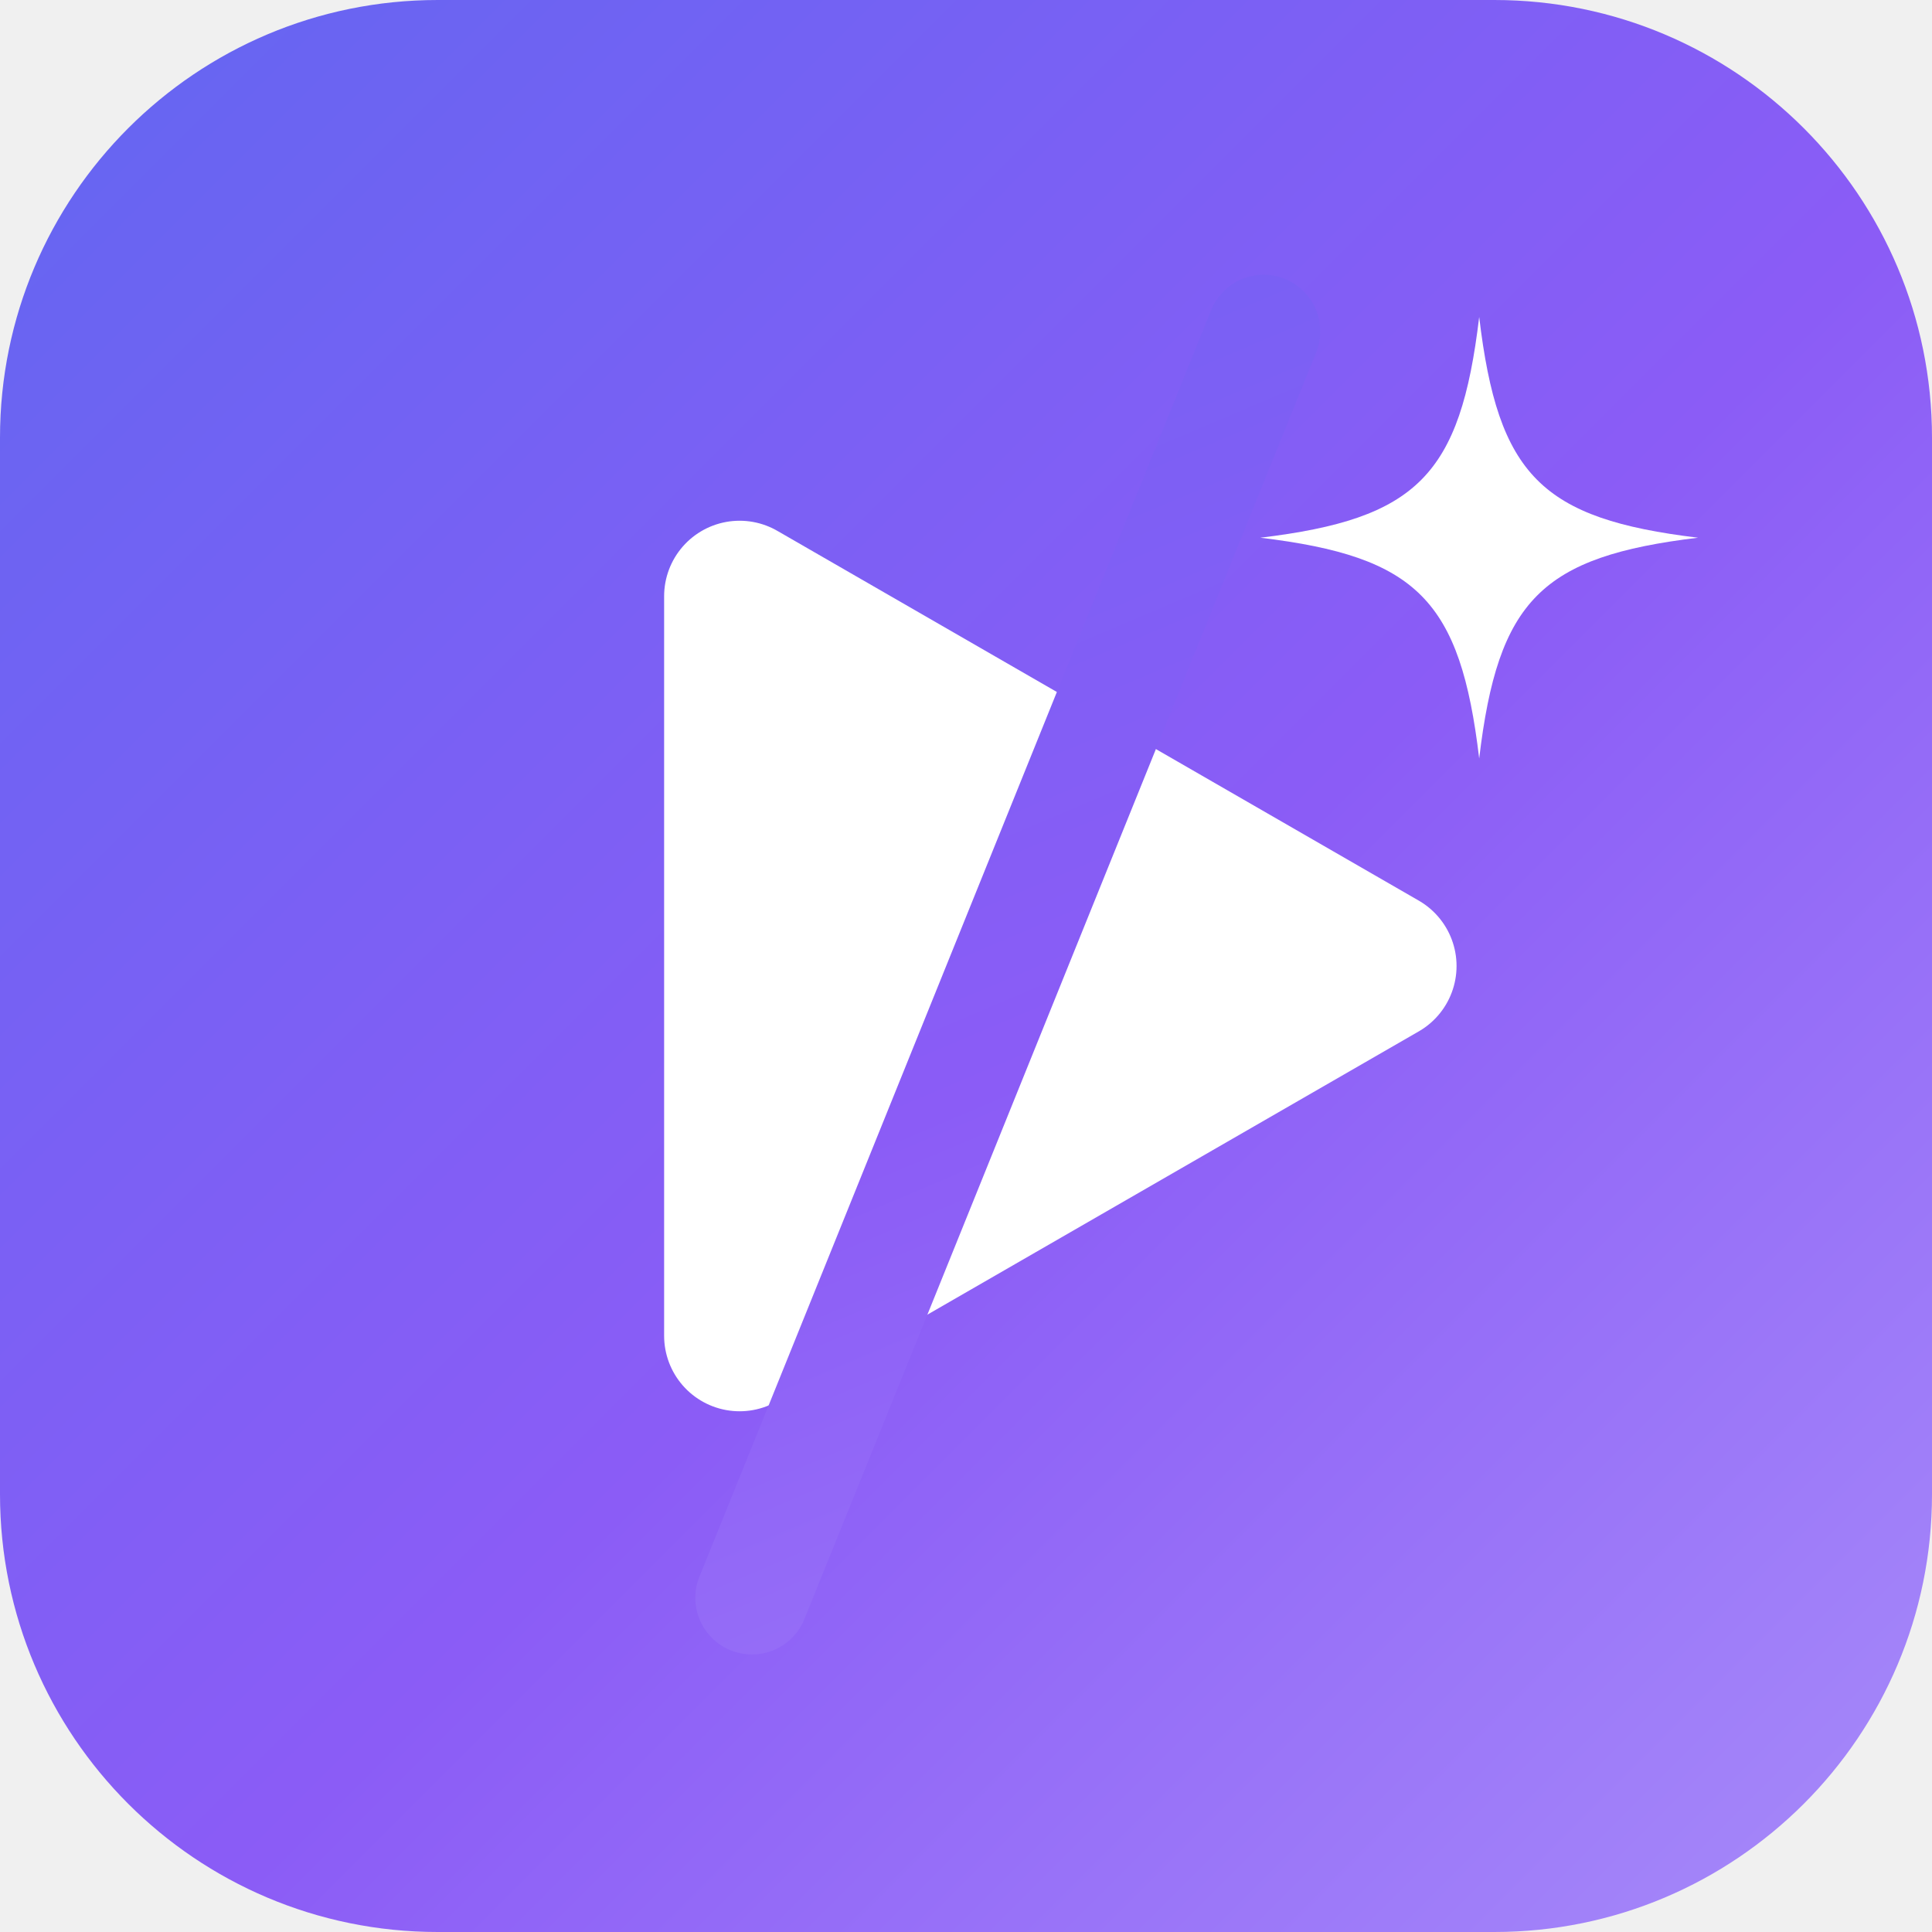
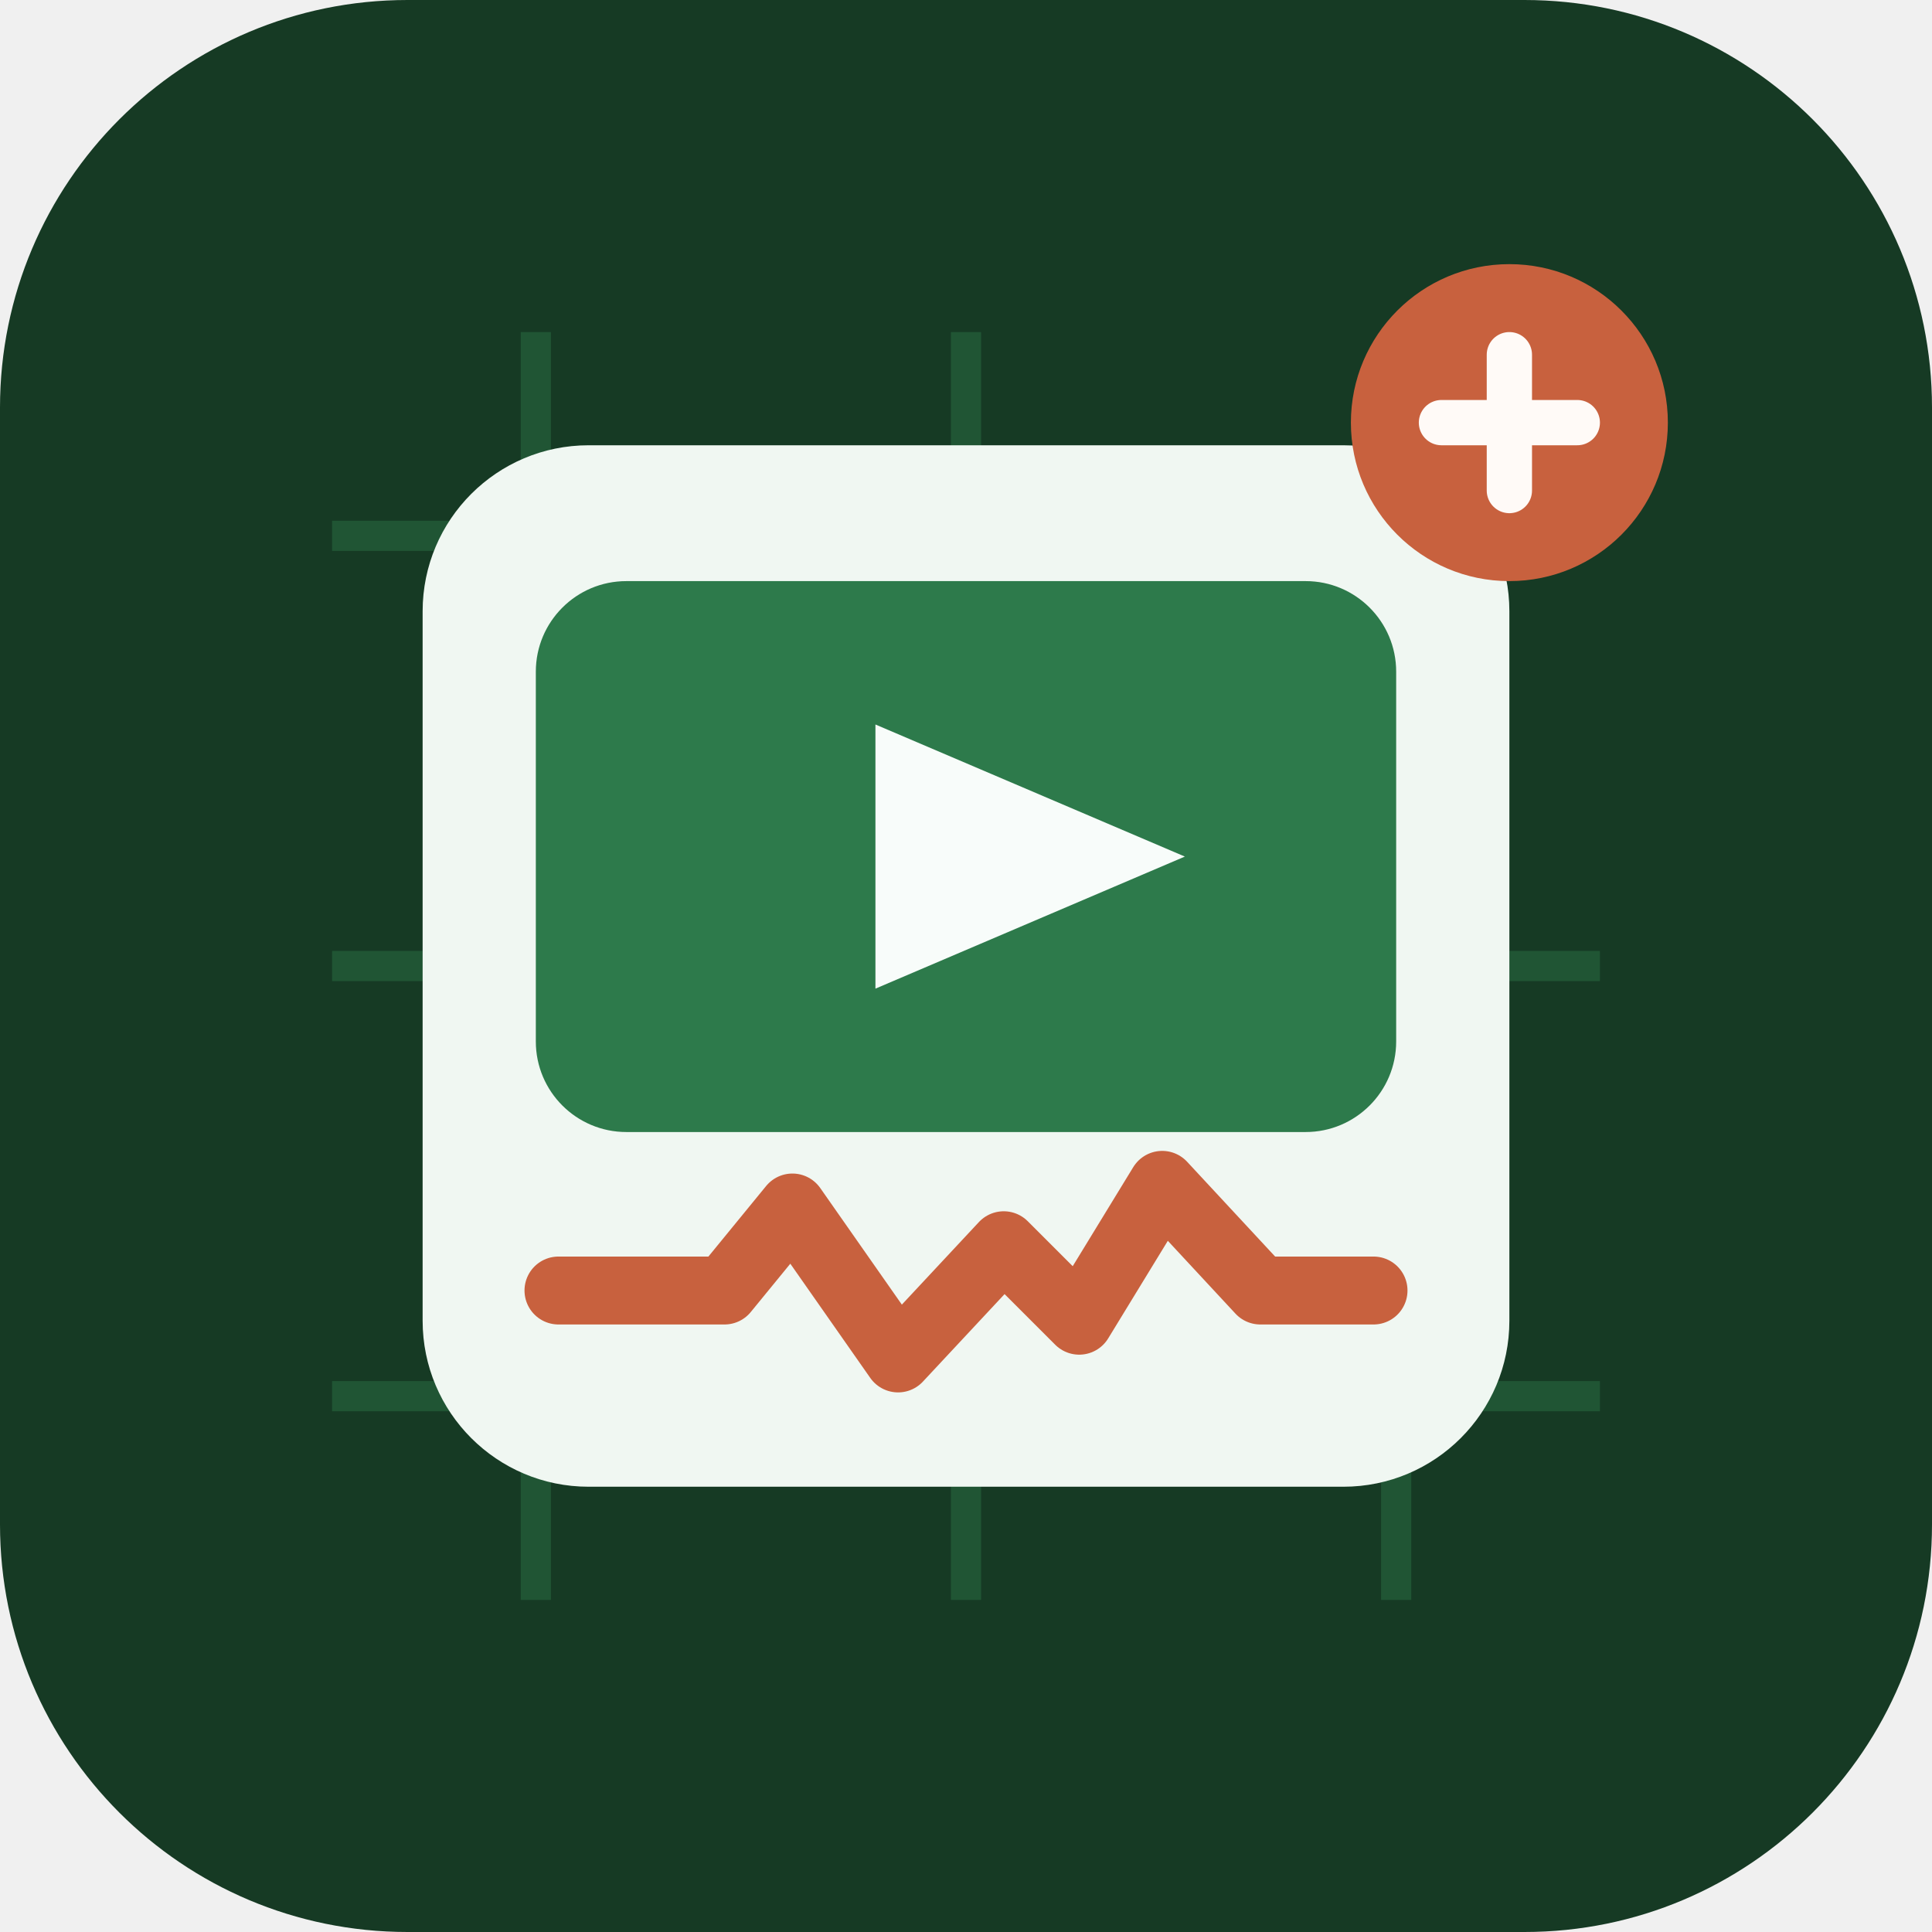
<svg xmlns="http://www.w3.org/2000/svg" width="512" height="512" viewBox="0 0 512 512">
-   <defs>
-     <linearGradient id="cfg" gradientUnits="userSpaceOnUse" x1="0" y1="0" x2="512" y2="512">
-       <stop offset="0" stop-color="#6366f1" />
-       <stop offset="0.55" stop-color="#8b5cf6" />
-       <stop offset="1" stop-color="#a78bfa" />
-     </linearGradient>
-   </defs>
-   <rect width="512" height="512" rx="116" fill="url(#cfg)" />
-   <path d="M196 158 L196 354 L366 256 Z" fill="#fff" stroke="#fff" stroke-width="40" stroke-linejoin="round" stroke-linecap="round" />
-   <g transform="rotate(22 268 256)">
-     <rect x="252" y="60" width="30" height="392" rx="15" fill="url(#cfg)" />
-   </g>
-   <path d="M392 84 C397 126 408.5 137.5 450 142.5 C408.5 147.5 397 159 392 201 C387 159 375.5 147.5 334 142.5 C375.5 137.5 387 126 392 84 Z" fill="#fff" />
+   <rect width="512" height="512" rx="108" fill="#163a24" />
+   <path d="M88 142H424M88 256H424M88 370H424M142 88V424M256 88V424M370 88V424" stroke="#2d7a4b" stroke-width="8" opacity="0.42" />
+   <rect x="112" y="118" width="288" height="276" rx="44" fill="#f0f7f2" />
+   <rect x="142" y="154" width="228" height="146" rx="24" fill="#2d7a4b" />
+   <path d="M232 192L314 227L232 262V192Z" fill="#f8fcfa" />
+   <path d="M148 342H192L210 320L238 360L266 330L286 350L308 314L334 342H364" fill="none" stroke="#c8613e" stroke-width="18" stroke-linecap="round" stroke-linejoin="round" />
+   <circle cx="400" cy="112" r="42" fill="#c8613e" />
+   <path d="M382 112H418M400 94V130" stroke="#fffaf7" stroke-width="12" stroke-linecap="round" />
</svg>
